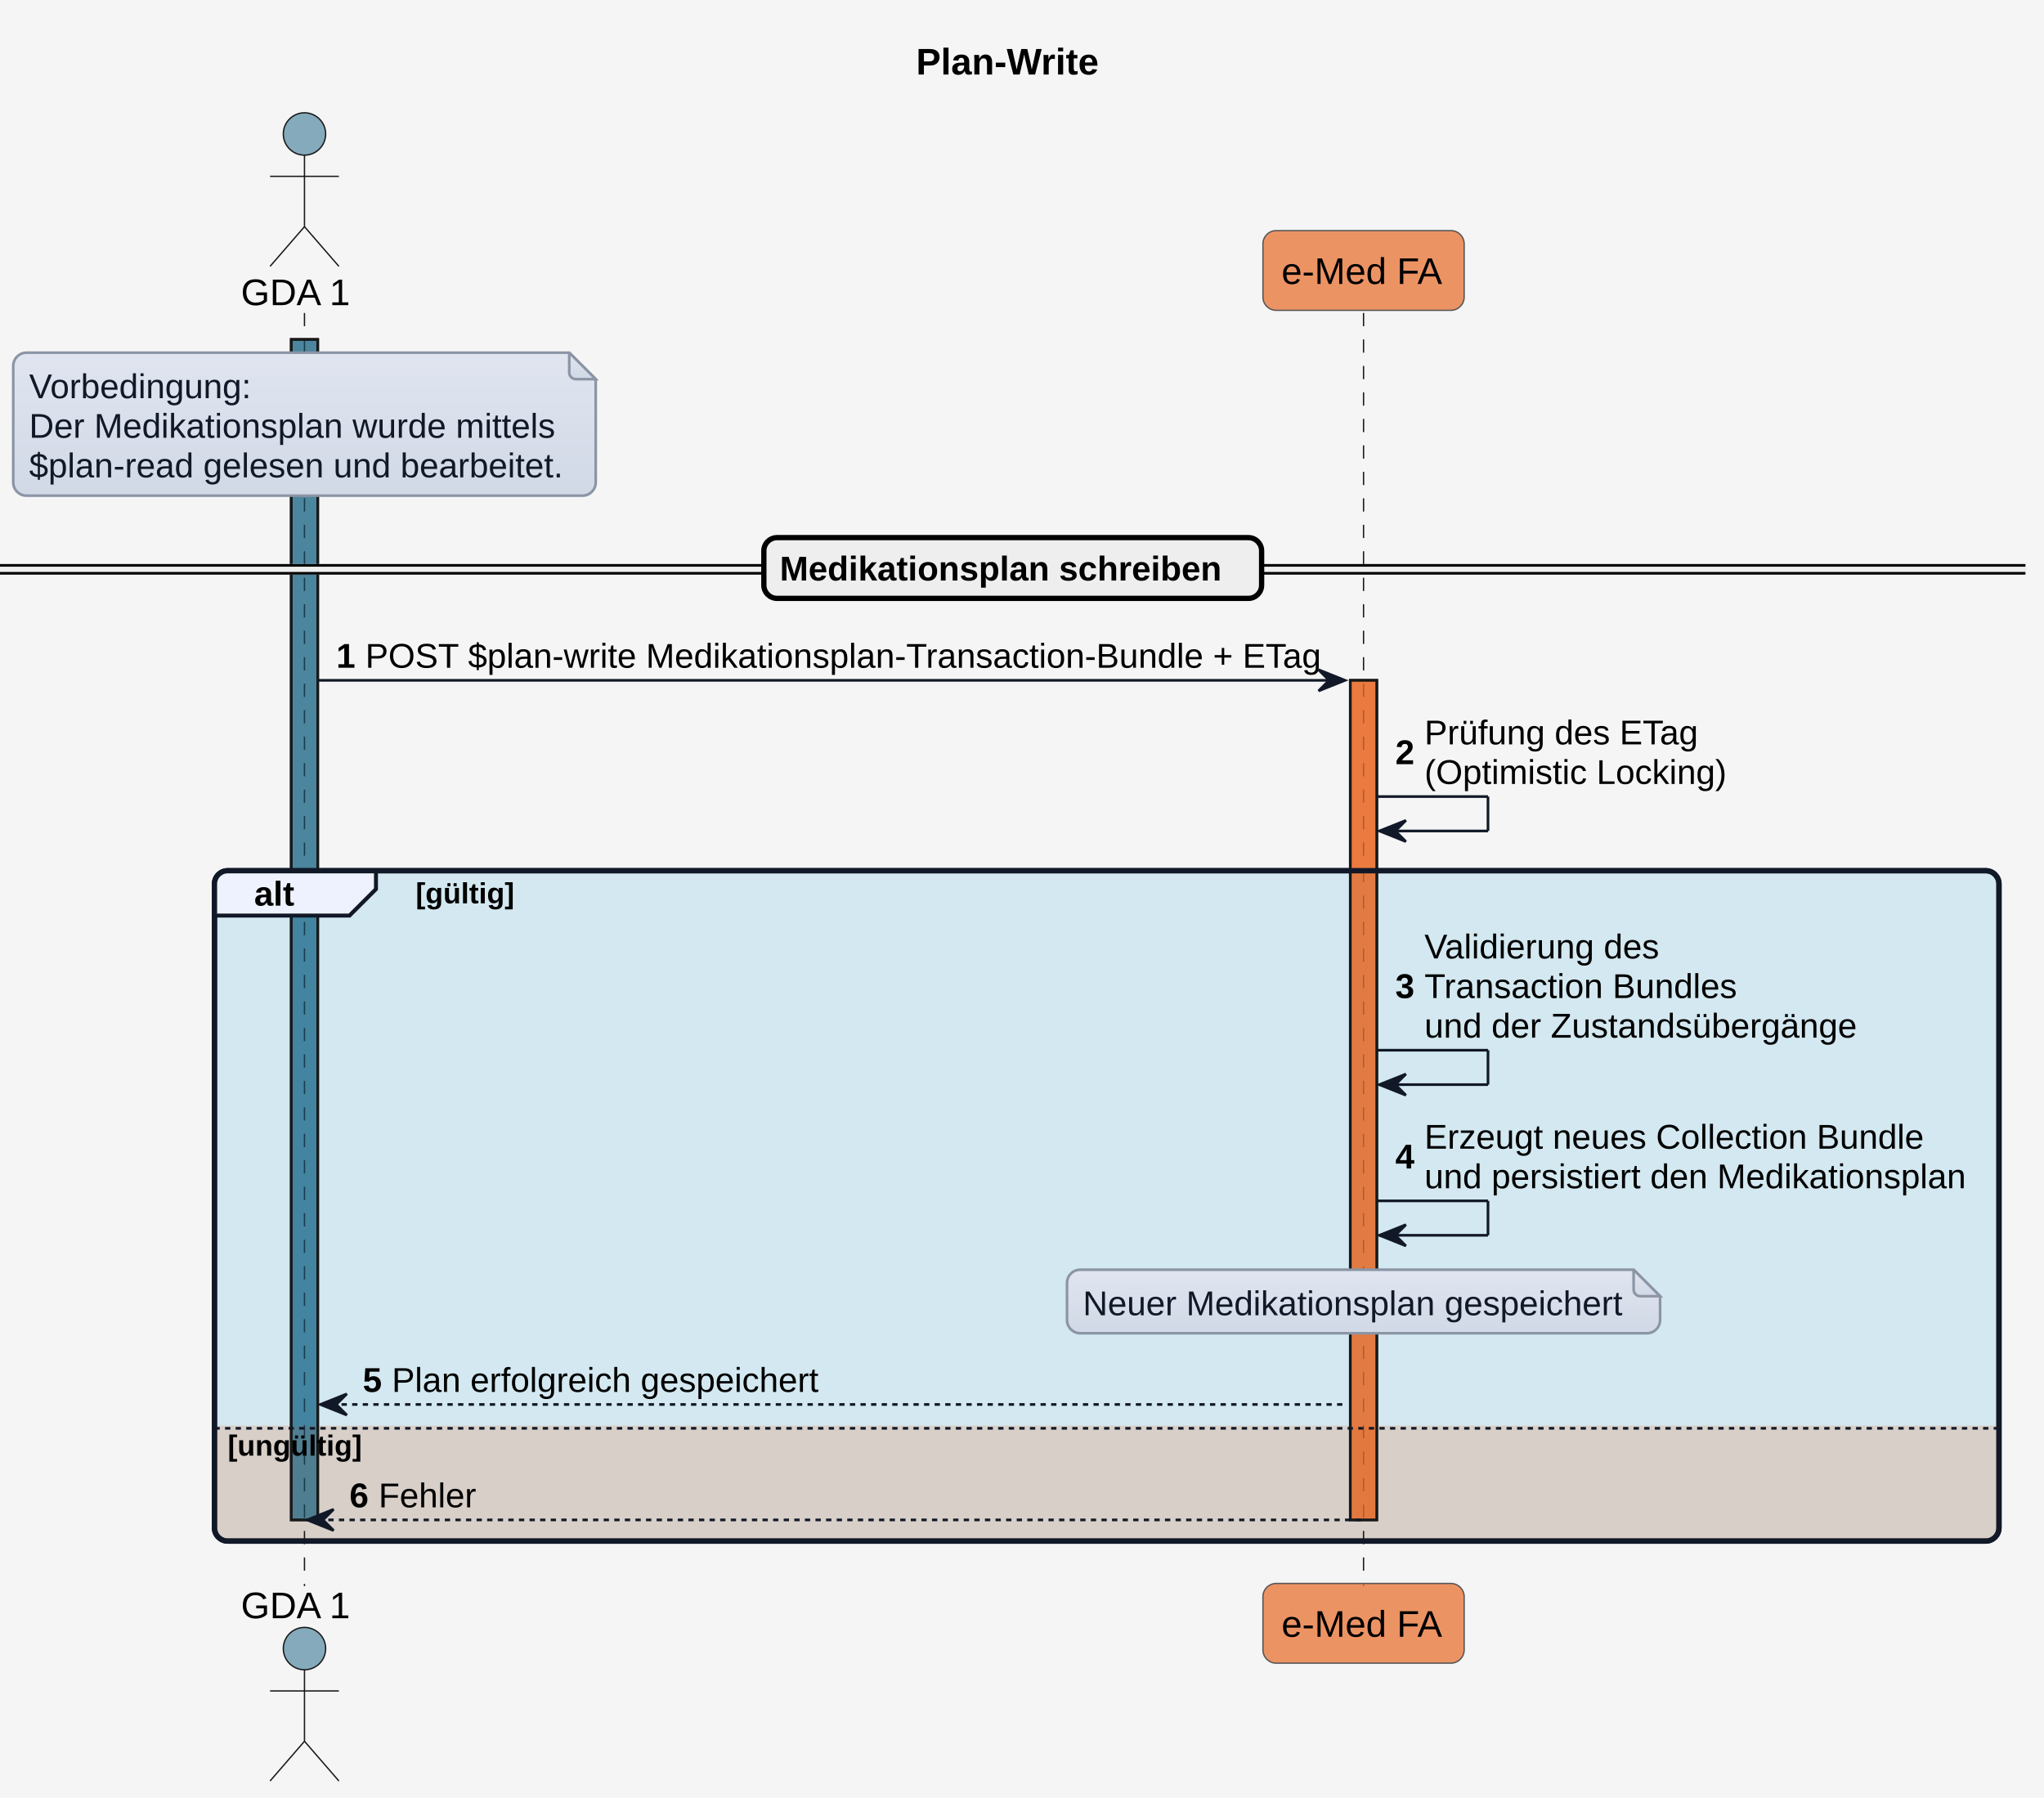
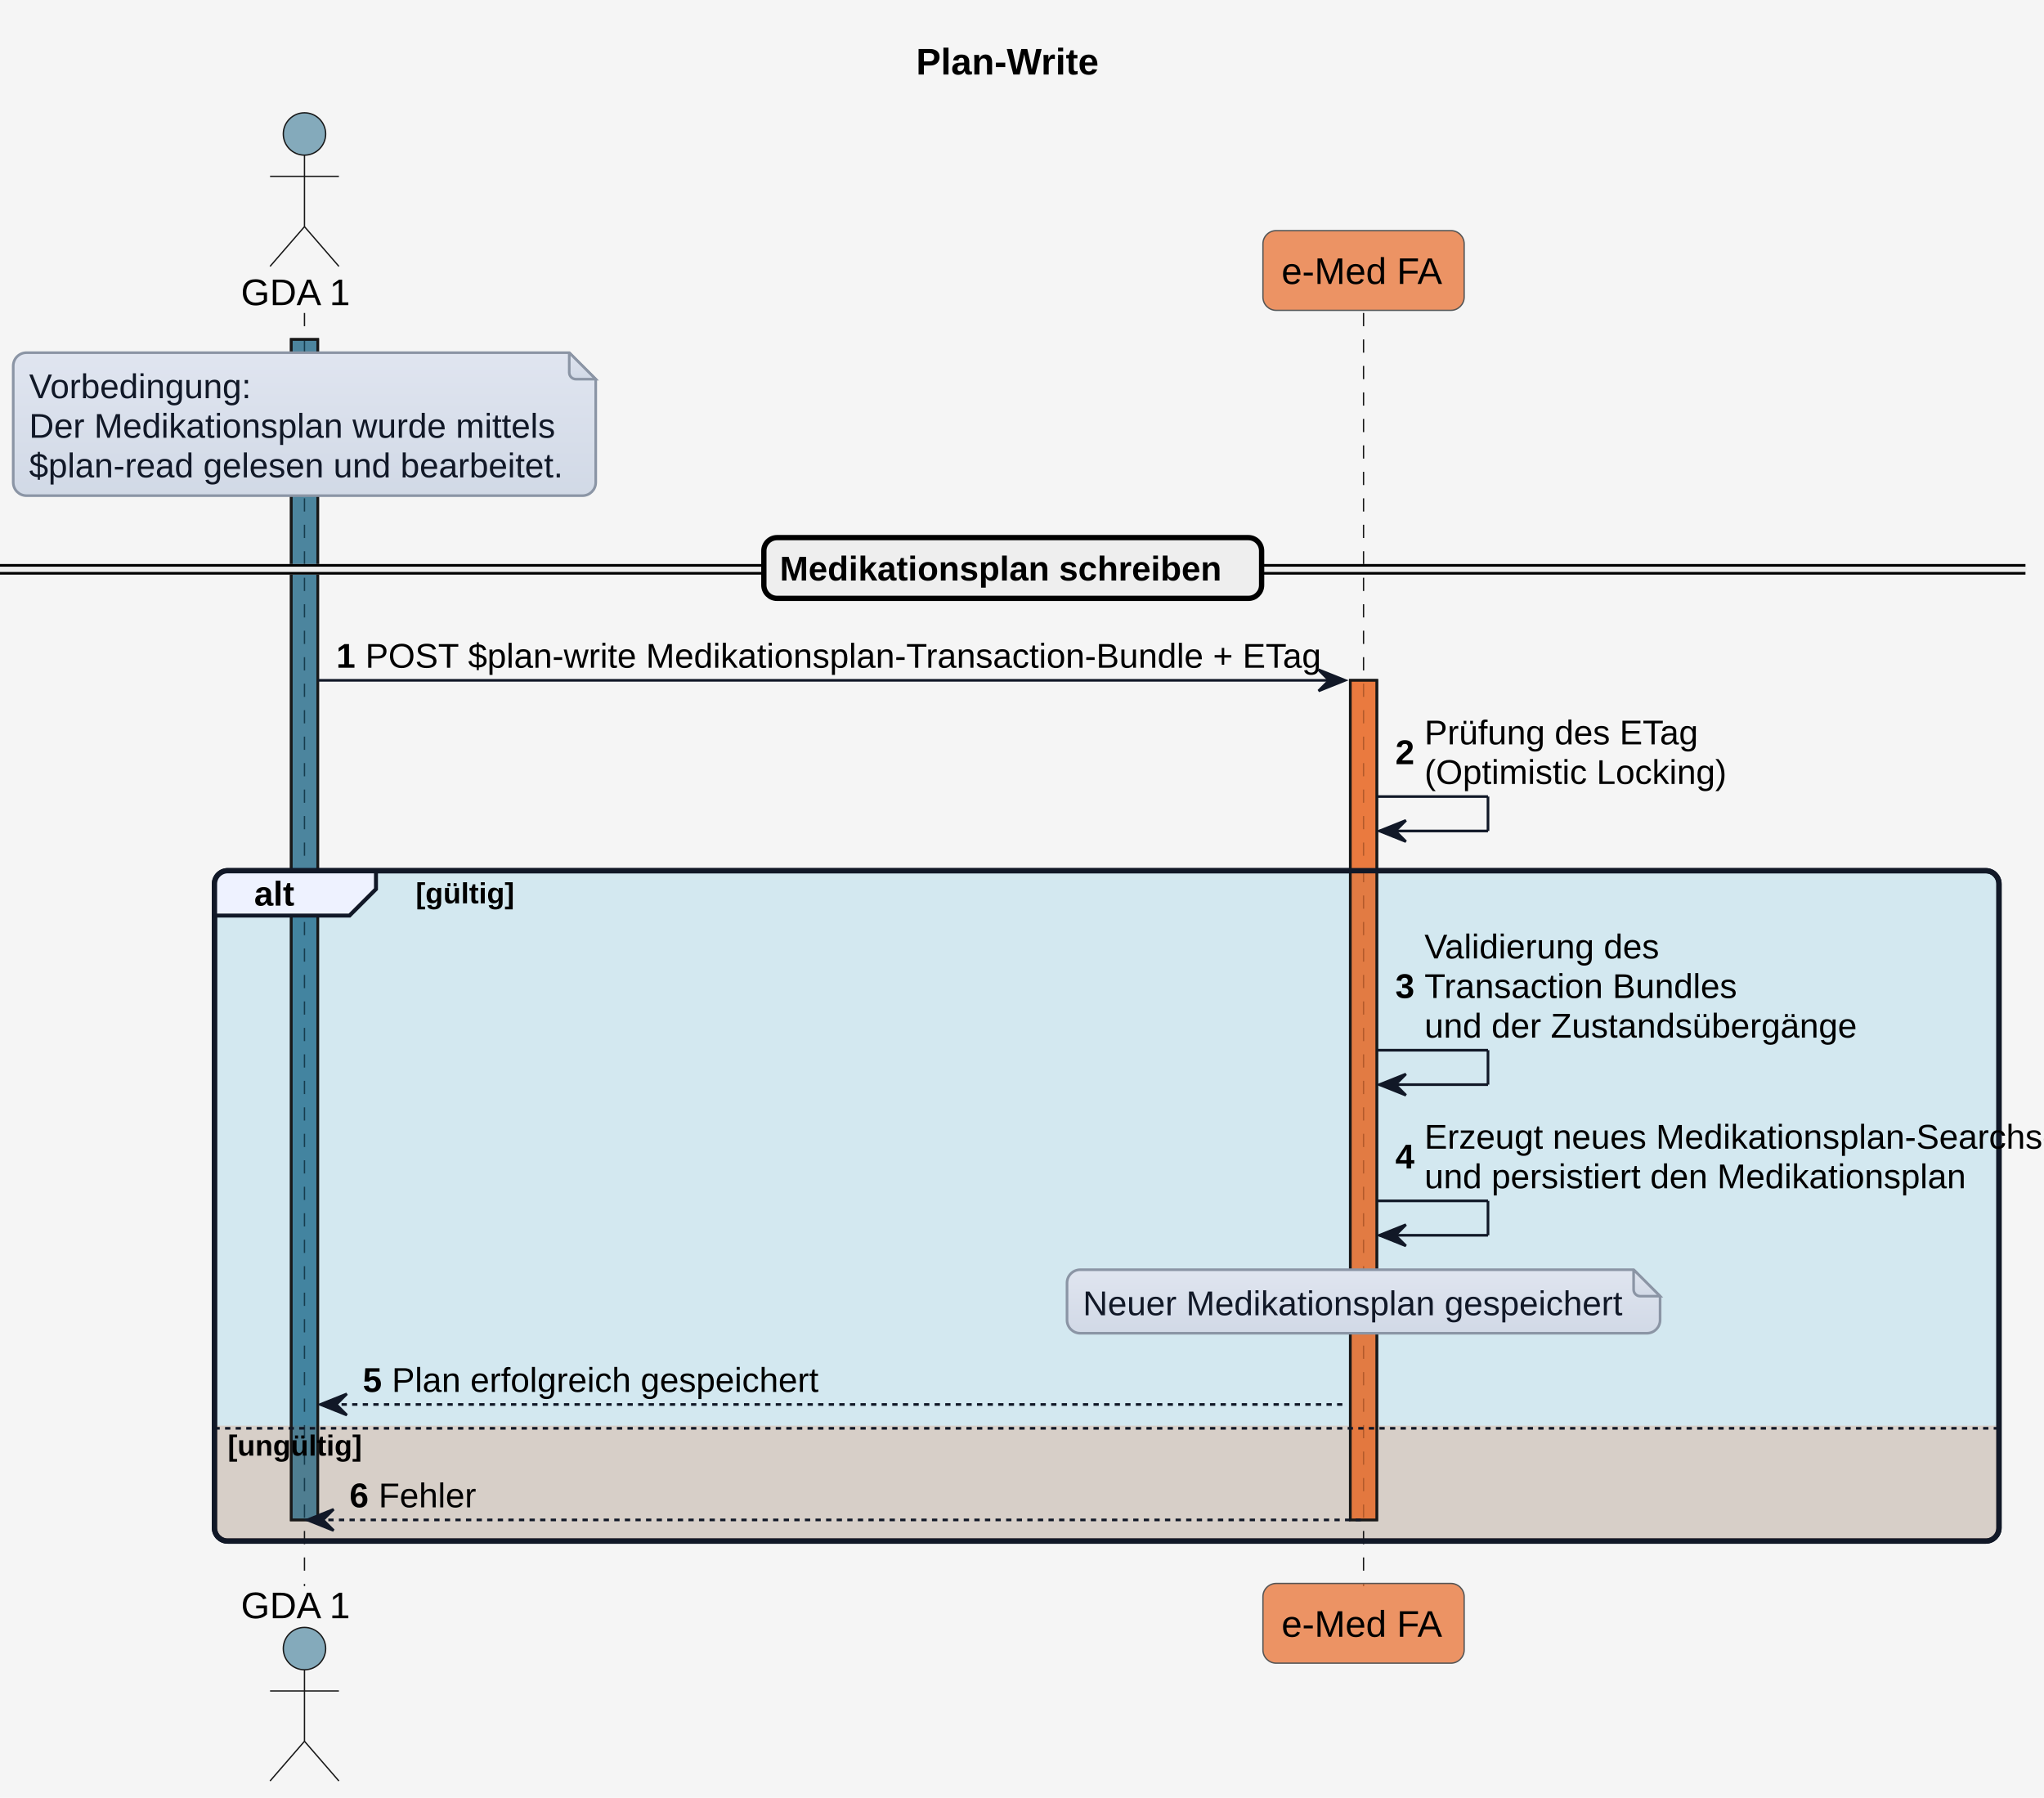
<svg xmlns="http://www.w3.org/2000/svg" contentStyleType="text/css" height="679px" preserveAspectRatio="none" style="width:772px;height:679px;background:#F5F5F5;" version="1.1" viewBox="0 0 772 679" width="772px" zoomAndPan="magnify">
  <defs>
    <linearGradient id="gc09yk4wtd5qx0" x1="50%" x2="50%" y1="0%" y2="100%">
      <stop offset="0%" stop-color="#E0E5F0" />
      <stop offset="100%" stop-color="#D1D9E6" />
    </linearGradient>
  </defs>
  <g>
    <rect fill="#F5F5F5" height="679" style="stroke:none;stroke-width:1.0;" width="772" x="0" y="0" />
    <text fill="#000000" font-family="Arial" font-size="14" font-weight="bold" lengthAdjust="spacing" textLength="72" x="346" y="28.132">Plan-Write</text>
    <rect fill="#156082" fill-opacity="0.502" height="445.829" style="stroke:#181818;stroke-width:1.0;" width="10" x="110" y="128.197" />
    <rect fill="#E97232" fill-opacity="0.741" height="317.085" style="stroke:#181818;stroke-width:1.0;" width="10" x="510" y="256.941" />
    <rect fill="#0F9ED5" fill-opacity="0.145" height="253.188" rx="5" ry="5" style="stroke:#111827;stroke-width:2.0;" width="674" x="81" y="328.838" />
    <path d="M81,538.428 L755,538.428 L755,577.026 A5,5 0 0 1 750,582.026 L86,582.026 A5,5 0 0 1 81,577.026 L81,538.428 " fill="#E97132" fill-opacity="0.208" style="stroke:none;stroke-width:1.0;" />
    <line style="stroke:#181818;stroke-width:0.5;stroke-dasharray:5.0,5.0;" x1="115" x2="115" y1="118.197" y2="599.026" />
    <line style="stroke:#181818;stroke-width:0.5;stroke-dasharray:5.0,5.0;" x1="515" x2="515" y1="118.197" y2="599.026" />
    <text fill="#000000" font-family="Arial" font-size="14" lengthAdjust="spacing" textLength="42" x="91" y="115.231">GDA 1</text>
    <ellipse cx="115" cy="50.599" fill="#156082" fill-opacity="0.502" rx="8" ry="8" style="stroke:#181818;stroke-width:0.5;" />
    <path d="M115,58.599 L115,85.599 M102,66.599 L128,66.599 M115,85.599 L102,100.599 M115,85.599 L128,100.599 " fill="none" style="stroke:#181818;stroke-width:0.5;" />
    <text fill="#000000" font-family="Arial" font-size="14" lengthAdjust="spacing" textLength="42" x="91" y="611.158">GDA 1</text>
    <ellipse cx="115" cy="622.625" fill="#156082" fill-opacity="0.502" rx="8" ry="8" style="stroke:#181818;stroke-width:0.5;" />
    <path d="M115,630.625 L115,657.625 M102,638.625 L128,638.625 M115,657.625 L102,672.625 M115,657.625 L128,672.625 " fill="none" style="stroke:#181818;stroke-width:0.5;" />
    <rect fill="#E97232" fill-opacity="0.741" height="30.099" rx="5" ry="5" style="stroke:#555555;stroke-width:0.5;" width="76" x="477" y="87.099" />
    <text fill="#000000" font-family="Arial" font-size="14" lengthAdjust="spacing" textLength="62" x="484" y="107.231">e-Med FA</text>
    <rect fill="#E97232" fill-opacity="0.741" height="30.099" rx="5" ry="5" style="stroke:#555555;stroke-width:0.5;" width="76" x="477" y="598.026" />
    <text fill="#000000" font-family="Arial" font-size="14" lengthAdjust="spacing" textLength="62" x="484" y="618.158">e-Med FA</text>
    <rect fill="#156082" fill-opacity="0.502" height="445.829" style="stroke:#181818;stroke-width:1.0;" width="10" x="110" y="128.197" />
    <rect fill="#E97232" fill-opacity="0.741" height="317.085" style="stroke:#181818;stroke-width:1.0;" width="10" x="510" y="256.941" />
    <path d="M5,138.197 L5,182.197 A5,5 0 0 0 10,187.197 L220,187.197 A5,5 0 0 0 225,182.197 L225,143.197 L215,133.197 L10,133.197 A5,5 0 0 0 5,138.197 " fill="url(#gc09yk4wtd5qx0)" style="stroke:#8B95A5;stroke-width:1.0;" />
    <path d="M215,133.197 L215,140.697 A2.5,2.5 0 0 0 217.5,143.197 L225,143.197 L215,133.197 " fill="url(#gc09yk4wtd5qx0)" style="stroke:#8B95A5;stroke-width:1.0;" />
    <text fill="#111827" font-family="Arial" font-size="13" lengthAdjust="spacing" textLength="83" x="11" y="150.391">Vorbedingung:</text>
    <text fill="#111827" font-family="Arial" font-size="13" lengthAdjust="spacing" textLength="199" x="11" y="165.34">Der Medikationsplan wurde mittels</text>
    <text fill="#111827" font-family="Arial" font-size="13" lengthAdjust="spacing" textLength="199" x="11" y="180.289">$plan-read gelesen und bearbeitet.</text>
    <rect fill="#EEEEEE" height="3" rx="5" ry="5" style="stroke:#EEEEEE;stroke-width:1.0;" width="765" x="0" y="213.518" />
    <line style="stroke:#000000;stroke-width:1.0;" x1="0" x2="765" y1="213.518" y2="213.518" />
    <line style="stroke:#000000;stroke-width:1.0;" x1="0" x2="765" y1="216.518" y2="216.518" />
    <rect fill="#EEEEEE" height="22.949" rx="5" ry="5" style="stroke:#000000;stroke-width:2.0;" width="188" x="288.5" y="203.043" />
    <text fill="#000000" font-family="Arial" font-size="13" font-weight="bold" lengthAdjust="spacing" textLength="170" x="294.5" y="219.237">Medikationsplan schreiben</text>
    <polygon fill="#111827" points="498,252.941,508,256.941,498,260.941,502,256.941" style="stroke:#111827;stroke-width:1.0;" />
    <line style="stroke:#111827;stroke-width:1.0;" x1="120" x2="504" y1="256.941" y2="256.941" />
    <text fill="#000000" font-family="Arial" font-size="13" font-weight="bold" lengthAdjust="spacing" textLength="7" x="127" y="252.186">1</text>
    <text fill="#000000" font-family="Arial" font-size="13" lengthAdjust="spacing" textLength="360" x="138" y="252.186">POST $plan-write Medikationsplan-Transaction-Bundle + ETag</text>
    <line style="stroke:#111827;stroke-width:1.0;" x1="520" x2="562" y1="300.838" y2="300.838" />
    <line style="stroke:#111827;stroke-width:1.0;" x1="562" x2="562" y1="300.838" y2="313.838" />
    <line style="stroke:#111827;stroke-width:1.0;" x1="521" x2="562" y1="313.838" y2="313.838" />
    <polygon fill="#111827" points="531,309.838,521,313.838,531,317.838,527,313.838" style="stroke:#111827;stroke-width:1.0;" />
    <text fill="#000000" font-family="Arial" font-size="13" font-weight="bold" lengthAdjust="spacing" textLength="7" x="527" y="288.609">2</text>
    <text fill="#000000" font-family="Arial" font-size="13" lengthAdjust="spacing" textLength="103" x="538" y="281.135">Prüfung des ETag</text>
    <text fill="#000000" font-family="Arial" font-size="13" lengthAdjust="spacing" textLength="116" x="538" y="296.084">(Optimistic Locking)</text>
    <path d="M86,328.838 L142,328.838 L142,335.787 L132,345.787 L81,345.787 L81,333.838 A5,5 0 0 1 86,328.838 " fill="#EEF2FF" style="stroke:#111827;stroke-width:1.5;" />
    <rect fill="none" height="253.188" rx="5" ry="5" style="stroke:#111827;stroke-width:2.0;" width="674" x="81" y="328.838" />
    <text fill="#000000" font-family="Arial" font-size="13" font-weight="bold" lengthAdjust="spacing" textLength="16" x="96" y="342.032">alt</text>
    <text fill="#000000" font-family="Arial" font-size="11" font-weight="bold" lengthAdjust="spacing" textLength="39" x="157" y="341.156">[gültig]</text>
    <line style="stroke:#111827;stroke-width:1.0;" x1="520" x2="562" y1="396.633" y2="396.633" />
    <line style="stroke:#111827;stroke-width:1.0;" x1="562" x2="562" y1="396.633" y2="409.633" />
    <line style="stroke:#111827;stroke-width:1.0;" x1="521" x2="562" y1="409.633" y2="409.633" />
    <polygon fill="#111827" points="531,405.633,521,409.633,531,413.633,527,409.633" style="stroke:#111827;stroke-width:1.0;" />
    <text fill="#000000" font-family="Arial" font-size="13" font-weight="bold" lengthAdjust="spacing" textLength="7" x="527" y="376.93">3</text>
    <text fill="#000000" font-family="Arial" font-size="13" lengthAdjust="spacing" textLength="89" x="538" y="361.981">Validierung des</text>
    <text fill="#000000" font-family="Arial" font-size="13" lengthAdjust="spacing" textLength="118" x="538" y="376.93">Transaction Bundles</text>
    <text fill="#000000" font-family="Arial" font-size="13" lengthAdjust="spacing" textLength="160" x="538" y="391.878">und der Zustandsübergänge</text>
    <line style="stroke:#111827;stroke-width:1.0;" x1="520" x2="562" y1="453.531" y2="453.531" />
    <line style="stroke:#111827;stroke-width:1.0;" x1="562" x2="562" y1="453.531" y2="466.531" />
    <line style="stroke:#111827;stroke-width:1.0;" x1="521" x2="562" y1="466.531" y2="466.531" />
    <polygon fill="#111827" points="531,462.531,521,466.531,531,470.531,527,466.531" style="stroke:#111827;stroke-width:1.0;" />
    <text fill="#000000" font-family="Arial" font-size="13" font-weight="bold" lengthAdjust="spacing" textLength="7" x="527" y="441.301">4</text>
-     <text fill="#000000" font-family="Arial" font-size="13" lengthAdjust="spacing" textLength="189" x="538" y="433.827">Erzeugt neues Collection Bundle</text>
+     <text fill="#000000" font-family="Arial" font-size="13" lengthAdjust="spacing" textLength="189" x="538" y="433.827">Erzeugt neues Medikationsplan-Searchset-Bundle</text>
    <text fill="#000000" font-family="Arial" font-size="13" lengthAdjust="spacing" textLength="205" x="538" y="448.776">und persistiert den Medikationsplan</text>
    <path d="M403,484.531 L403,498.531 A5,5 0 0 0 408,503.531 L622,503.531 A5,5 0 0 0 627,498.531 L627,489.531 L617,479.531 L408,479.531 A5,5 0 0 0 403,484.531 " fill="url(#gc09yk4wtd5qx0)" style="stroke:#8B95A5;stroke-width:1.0;" />
    <path d="M617,479.531 L617,487.031 A2.5,2.5 0 0 0 619.5,489.531 L627,489.531 L617,479.531 " fill="url(#gc09yk4wtd5qx0)" style="stroke:#8B95A5;stroke-width:1.0;" />
    <text fill="#111827" font-family="Arial" font-size="13" lengthAdjust="spacing" textLength="203" x="409" y="496.725">Neuer Medikationsplan gespeichert</text>
    <polygon fill="#111827" points="131,526.428,121,530.428,131,534.428,127,530.428" style="stroke:#111827;stroke-width:1.0;" />
    <line style="stroke:#111827;stroke-width:1.0;stroke-dasharray:2.0,2.0;" x1="125" x2="509" y1="530.428" y2="530.428" />
    <text fill="#000000" font-family="Arial" font-size="13" font-weight="bold" lengthAdjust="spacing" textLength="7" x="137" y="525.673">5</text>
    <text fill="#000000" font-family="Arial" font-size="13" lengthAdjust="spacing" textLength="160" x="148" y="525.673">Plan erfolgreich gespeichert</text>
    <line style="stroke:#111827;stroke-width:1.0;stroke-dasharray:2.0,2.0;" x1="81" x2="755" y1="539.428" y2="539.428" />
    <text fill="#000000" font-family="Arial" font-size="11" font-weight="bold" lengthAdjust="spacing" textLength="53" x="86" y="549.746">[ungültig]</text>
    <polygon fill="#111827" points="126,570.026,116,574.026,126,578.026,122,574.026" style="stroke:#111827;stroke-width:1.0;" />
    <line style="stroke:#111827;stroke-width:1.0;stroke-dasharray:2.0,2.0;" x1="120" x2="514" y1="574.026" y2="574.026" />
    <text fill="#000000" font-family="Arial" font-size="13" font-weight="bold" lengthAdjust="spacing" textLength="7" x="132" y="569.271">6</text>
    <text fill="#000000" font-family="Arial" font-size="13" lengthAdjust="spacing" textLength="36" x="143" y="569.271">Fehler</text>
  </g>
</svg>
